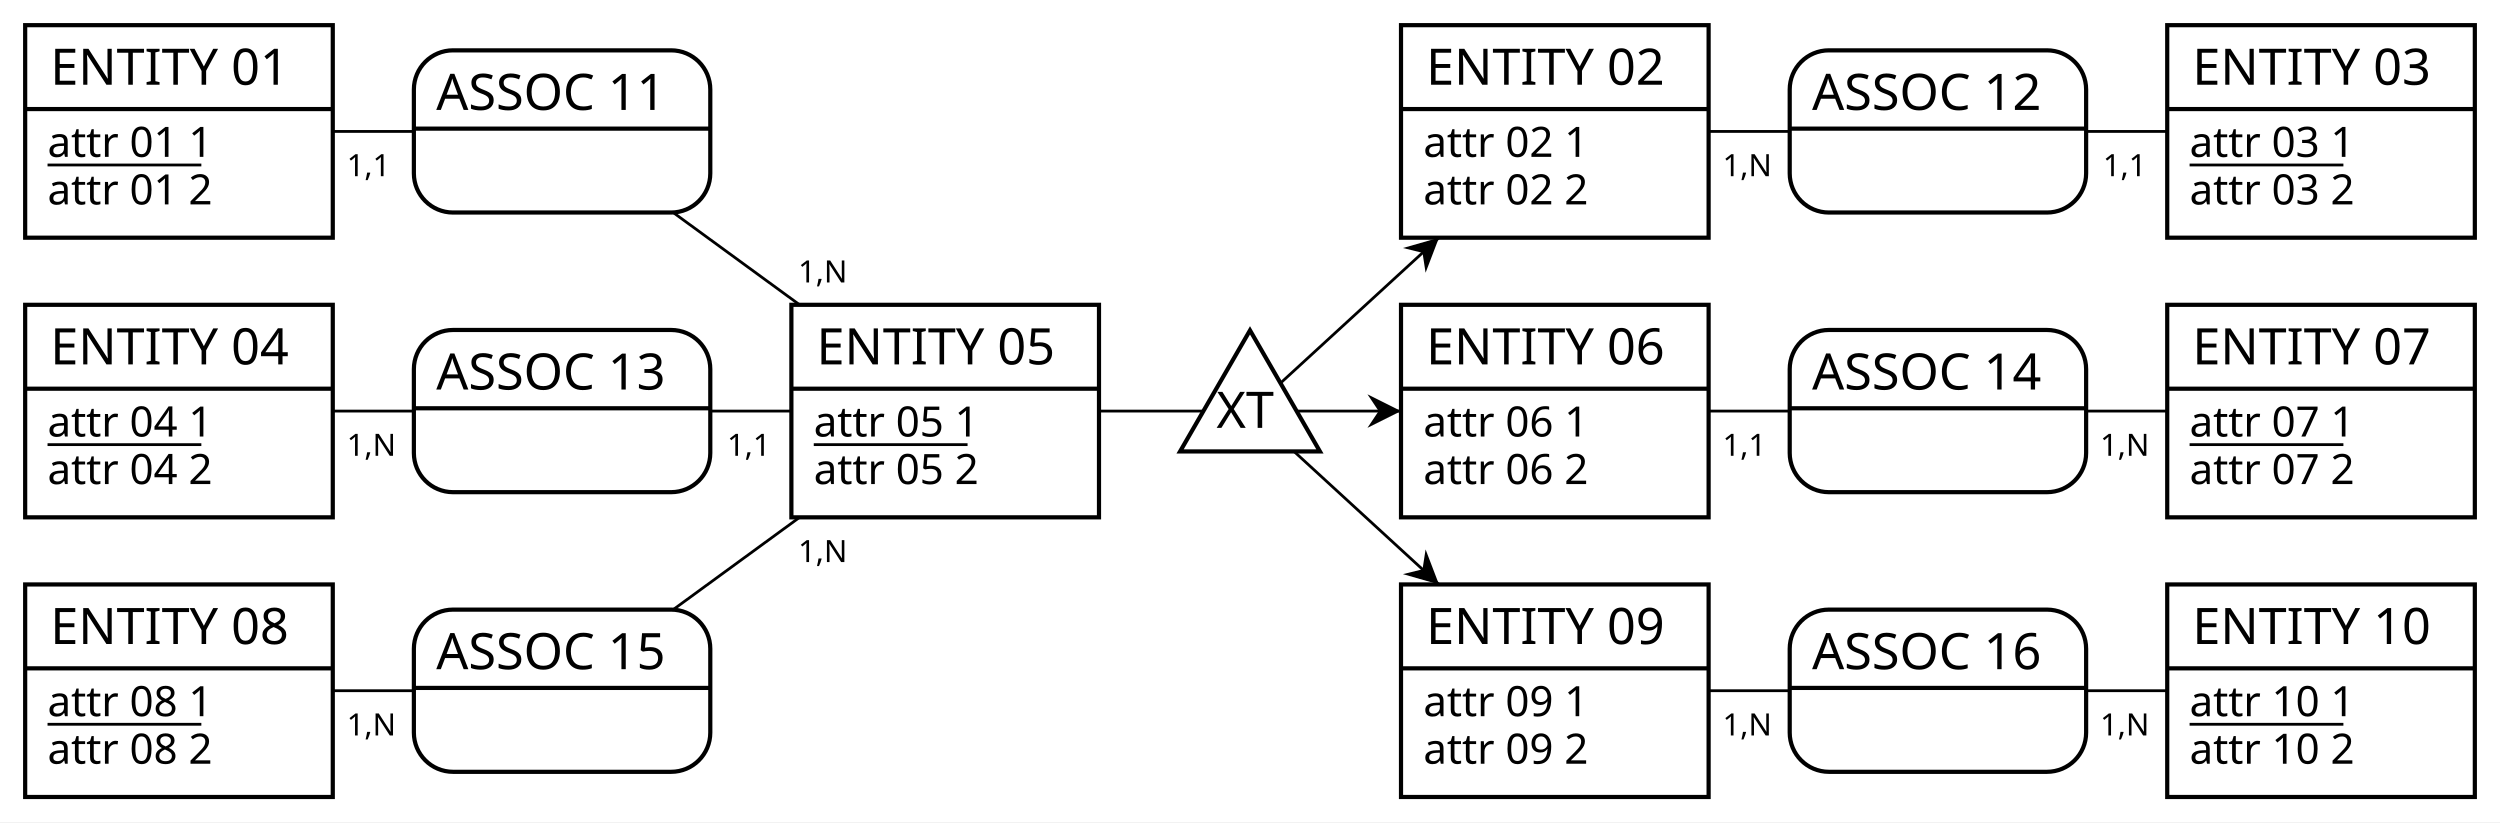
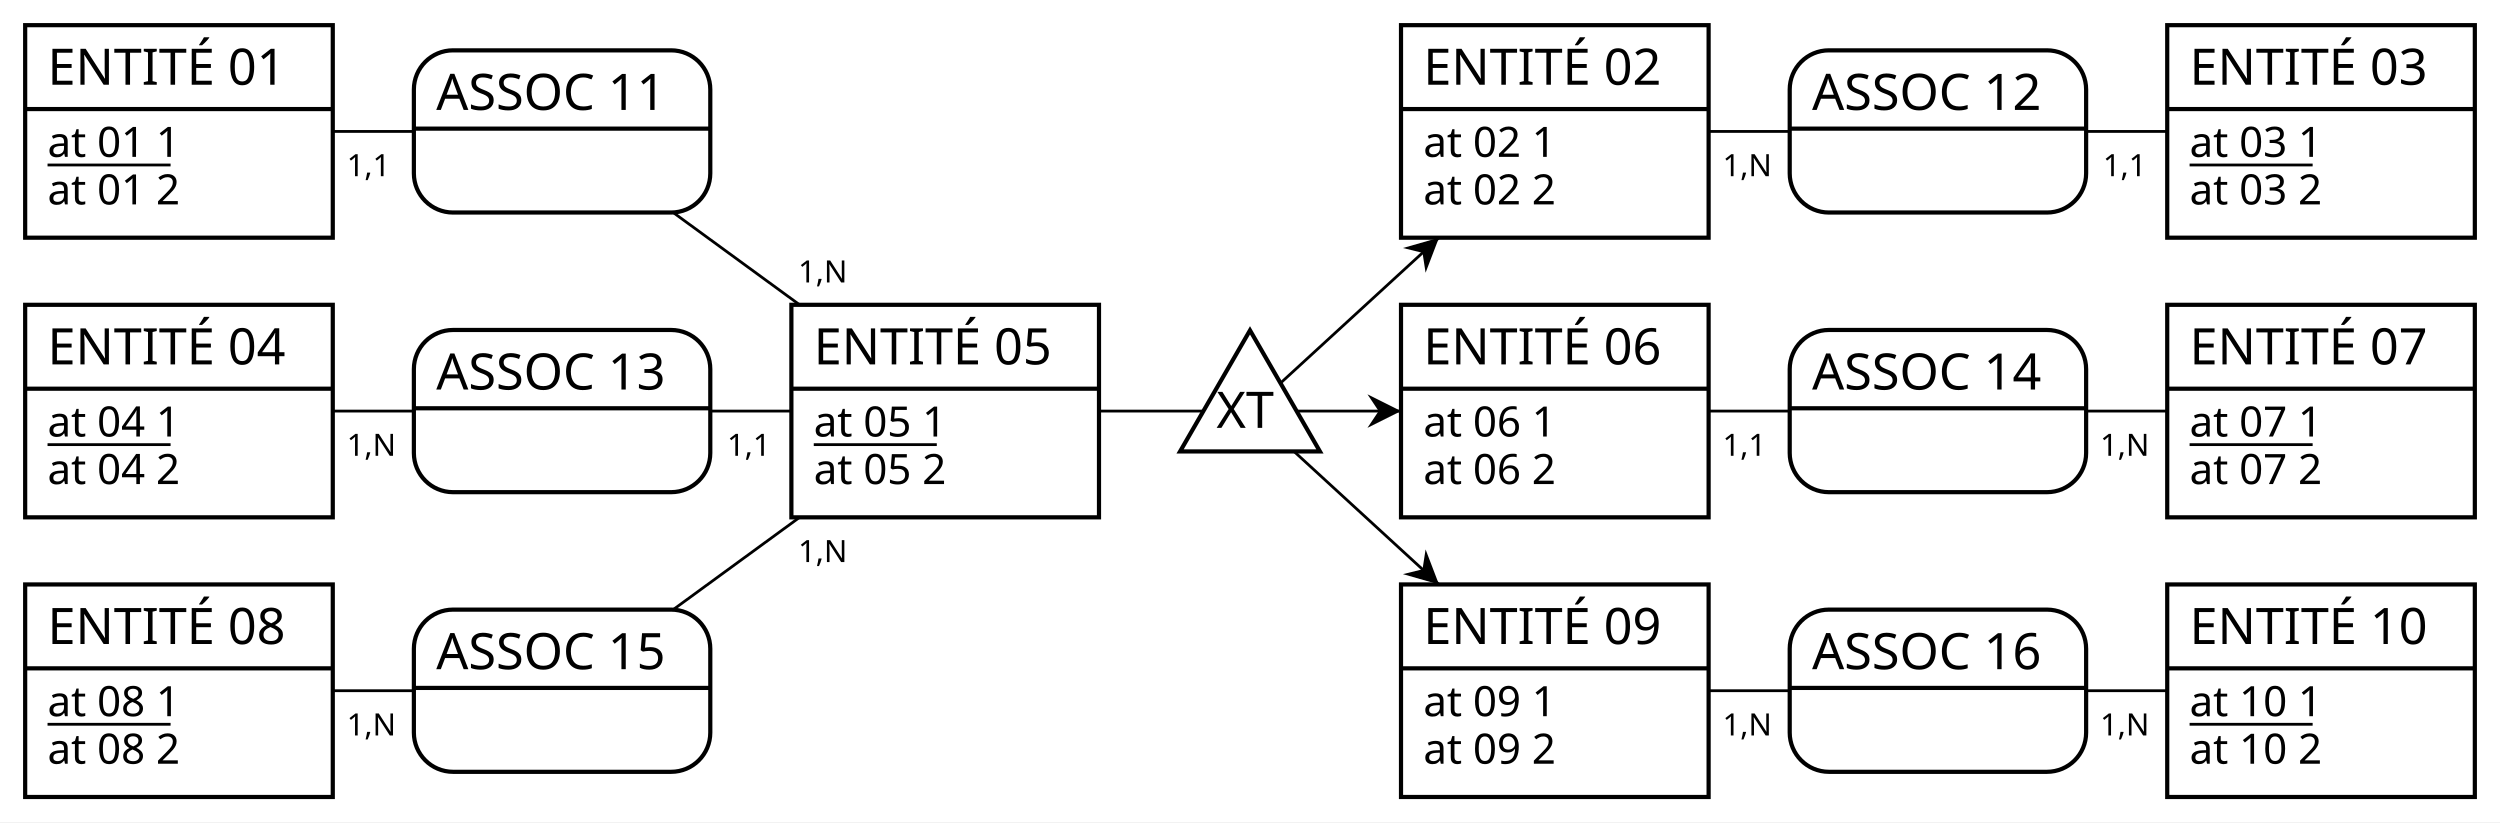
<svg xmlns="http://www.w3.org/2000/svg" width="894" height="294" viewBox="0 0 894 294">
  <rect x="0" y="0" width="894" height="294" fill="#FFFFFF" stroke="none" stroke-width="0" />
  <g>
    <line x1="338" y1="147" x2="447" y2="147" stroke="#000000" stroke-width="1" />
    <line x1="556" y1="47" x2="447" y2="147" stroke="#000000" stroke-width="1" />
    <polygon points="514.58 85 509.79 97.53 508.69 90.41 501.68 88.69" fill="#000000" stroke-width="0" />
    <line x1="556" y1="147" x2="447" y2="147" stroke="#000000" stroke-width="1" />
    <polygon points="501 147 489 153 493 147 489 141" fill="#000000" stroke-width="0" />
    <line x1="556" y1="247" x2="447" y2="147" stroke="#000000" stroke-width="1" />
    <polygon points="514.58 209 501.68 205.31 508.69 203.59 509.79 196.47" fill="#000000" stroke-width="0" />
    <g>
      <polygon points="447 118.13 422 161.43 472 161.43" stroke="#000000" stroke-width="1.5" fill="#FFFFFF" />
      <text x="435" y="153" fill="#000000" font-family="Copperplate" font-size="18">XT</text>
    </g>
  </g>
  <g>
    <line x1="338" y1="147" x2="201" y2="47" stroke="#000000" stroke-width="1" />
    <line x1="64" y1="47" x2="201" y2="47" stroke="#000000" stroke-width="1" />
    <g>
      <path d="M240 18 a14 14 90 0 1 14 14 V46 h-106 V32 a14 14 90 0 1 14 -14" fill="#FFFFFF" stroke="#FFFFFF" stroke-width="0" />
      <path d="M254 46 v16 a14 14 90 0 1 -14 14 H162 a14 14 90 0 1 -14 -14 V46 H106" fill="#FFFFFF" stroke="#FFFFFF" stroke-width="0" />
      <rect x="148" y="18" width="106" height="58" fill="none" rx="14" stroke="#000000" stroke-width="1.5" />
      <line x1="148" y1="46" x2="254" y2="46" stroke="#000000" stroke-width="1.5" />
      <text x="156" y="39.3" fill="#000000" font-family="Copperplate" font-size="18">ASSOC 11</text>
    </g>
    <text x="285.41" y="101" fill="#000000" font-family="Futura" font-size="11">1,N</text>
    <text x="124" y="63" fill="#000000" font-family="Futura" font-size="11">1,1</text>
  </g>
  <g>
    <line x1="830" y1="47" x2="693" y2="47" stroke="#000000" stroke-width="1" />
    <line x1="556" y1="47" x2="693" y2="47" stroke="#000000" stroke-width="1" />
    <g>
      <path d="M732 18 a14 14 90 0 1 14 14 V46 h-106 V32 a14 14 90 0 1 14 -14" fill="#FFFFFF" stroke="#FFFFFF" stroke-width="0" />
      <path d="M746 46 v16 a14 14 90 0 1 -14 14 H654 a14 14 90 0 1 -14 -14 V46 H106" fill="#FFFFFF" stroke="#FFFFFF" stroke-width="0" />
      <rect x="640" y="18" width="106" height="58" fill="none" rx="14" stroke="#000000" stroke-width="1.5" />
      <line x1="640" y1="46" x2="746" y2="46" stroke="#000000" stroke-width="1.5" />
      <text x="648" y="39.3" fill="#000000" font-family="Copperplate" font-size="18">ASSOC 12</text>
    </g>
    <text x="752" y="63" fill="#000000" font-family="Futura" font-size="11">1,1</text>
    <text x="616" y="63" fill="#000000" font-family="Futura" font-size="11">1,N</text>
  </g>
  <g>
    <line x1="338" y1="147" x2="201" y2="147" stroke="#000000" stroke-width="1" />
    <line x1="64" y1="147" x2="201" y2="147" stroke="#000000" stroke-width="1" />
    <g>
      <path d="M240 118 a14 14 90 0 1 14 14 V146 h-106 V132 a14 14 90 0 1 14 -14" fill="#FFFFFF" stroke="#FFFFFF" stroke-width="0" />
      <path d="M254 146 v16 a14 14 90 0 1 -14 14 H162 a14 14 90 0 1 -14 -14 V146 H106" fill="#FFFFFF" stroke="#FFFFFF" stroke-width="0" />
      <rect x="148" y="118" width="106" height="58" fill="none" rx="14" stroke="#000000" stroke-width="1.5" />
      <line x1="148" y1="146" x2="254" y2="146" stroke="#000000" stroke-width="1.5" />
      <text x="156" y="139.3" fill="#000000" font-family="Copperplate" font-size="18">ASSOC 13</text>
    </g>
    <text x="260" y="163" fill="#000000" font-family="Futura" font-size="11">1,1</text>
    <text x="124" y="163" fill="#000000" font-family="Futura" font-size="11">1,N</text>
  </g>
  <g>
    <line x1="830" y1="147" x2="693" y2="147" stroke="#000000" stroke-width="1" />
    <line x1="556" y1="147" x2="693" y2="147" stroke="#000000" stroke-width="1" />
    <g>
      <path d="M732 118 a14 14 90 0 1 14 14 V146 h-106 V132 a14 14 90 0 1 14 -14" fill="#FFFFFF" stroke="#FFFFFF" stroke-width="0" />
      <path d="M746 146 v16 a14 14 90 0 1 -14 14 H654 a14 14 90 0 1 -14 -14 V146 H106" fill="#FFFFFF" stroke="#FFFFFF" stroke-width="0" />
      <rect x="640" y="118" width="106" height="58" fill="none" rx="14" stroke="#000000" stroke-width="1.5" />
      <line x1="640" y1="146" x2="746" y2="146" stroke="#000000" stroke-width="1.5" />
      <text x="648" y="139.3" fill="#000000" font-family="Copperplate" font-size="18">ASSOC 14</text>
    </g>
    <text x="751" y="163" fill="#000000" font-family="Futura" font-size="11">1,N</text>
    <text x="616" y="163" fill="#000000" font-family="Futura" font-size="11">1,1</text>
  </g>
  <g>
    <line x1="338" y1="147" x2="201" y2="247" stroke="#000000" stroke-width="1" />
    <line x1="64" y1="247" x2="201" y2="247" stroke="#000000" stroke-width="1" />
    <g>
      <path d="M240 218 a14 14 90 0 1 14 14 V246 h-106 V232 a14 14 90 0 1 14 -14" fill="#FFFFFF" stroke="#FFFFFF" stroke-width="0" />
      <path d="M254 246 v16 a14 14 90 0 1 -14 14 H162 a14 14 90 0 1 -14 -14 V246 H106" fill="#FFFFFF" stroke="#FFFFFF" stroke-width="0" />
      <rect x="148" y="218" width="106" height="58" fill="none" rx="14" stroke="#000000" stroke-width="1.5" />
      <line x1="148" y1="246" x2="254" y2="246" stroke="#000000" stroke-width="1.5" />
      <text x="156" y="239.3" fill="#000000" font-family="Copperplate" font-size="18">ASSOC 15</text>
    </g>
    <text x="285.41" y="201" fill="#000000" font-family="Futura" font-size="11">1,N</text>
    <text x="124" y="263" fill="#000000" font-family="Futura" font-size="11">1,N</text>
  </g>
  <g>
    <line x1="830" y1="247" x2="693" y2="247" stroke="#000000" stroke-width="1" />
    <line x1="556" y1="247" x2="693" y2="247" stroke="#000000" stroke-width="1" />
    <g>
      <path d="M732 218 a14 14 90 0 1 14 14 V246 h-106 V232 a14 14 90 0 1 14 -14" fill="#FFFFFF" stroke="#FFFFFF" stroke-width="0" />
      <path d="M746 246 v16 a14 14 90 0 1 -14 14 H654 a14 14 90 0 1 -14 -14 V246 H106" fill="#FFFFFF" stroke="#FFFFFF" stroke-width="0" />
      <rect x="640" y="218" width="106" height="58" fill="none" rx="14" stroke="#000000" stroke-width="1.5" />
      <line x1="640" y1="246" x2="746" y2="246" stroke="#000000" stroke-width="1.5" />
      <text x="648" y="239.3" fill="#000000" font-family="Copperplate" font-size="18">ASSOC 16</text>
    </g>
    <text x="751" y="263" fill="#000000" font-family="Futura" font-size="11">1,N</text>
    <text x="616" y="263" fill="#000000" font-family="Futura" font-size="11">1,N</text>
  </g>
  <g>
    <g>
      <rect x="9" y="9" width="110" height="30" fill="#FFFFFF" stroke="none" stroke-width="0" opacity="1" />
      <rect x="9" y="39" width="110" height="46" fill="#FFFFFF" stroke="none" stroke-width="0" opacity="1" />
      <rect x="9" y="9" width="110" height="76" fill="none" stroke="#000000" stroke-width="1.5" opacity="1" />
      <line x1="9" y1="39" x2="119" y2="39" stroke="#000000" stroke-width="1.5" />
    </g>
-     <text x="18" y="30.3" fill="#000000" font-family="Copperplate" font-size="18">ENTITY 01</text>
-     <text x="17" y="56.1" fill="#000000" font-family="Gill Sans" font-size="15">attr 01 1</text>
-     <line x1="17" y1="59" x2="72" y2="59" stroke="#000000" stroke-width="1" />
-     <text x="17" y="73.1" fill="#000000" font-family="Gill Sans" font-size="15">attr 01 2</text>
+     <text x="17" y="30.3" fill="#000000" font-family="Copperplate" font-size="18">ENTITÉ 01</text>
+     <text x="17" y="56.1" fill="#000000" font-family="Gill Sans" font-size="15">at 01 1</text>
+     <line x1="17" y1="59" x2="61" y2="59" stroke="#000000" stroke-width="1" />
+     <text x="17" y="73.1" fill="#000000" font-family="Gill Sans" font-size="15">at 01 2</text>
  </g>
  <g>
    <g>
      <rect x="501" y="9" width="110" height="30" fill="#FFFFFF" stroke="none" stroke-width="0" opacity="1" />
      <rect x="501" y="39" width="110" height="46" fill="#FFFFFF" stroke="none" stroke-width="0" opacity="1" />
      <rect x="501" y="9" width="110" height="76" fill="none" stroke="#000000" stroke-width="1.5" opacity="1" />
      <line x1="501" y1="39" x2="611" y2="39" stroke="#000000" stroke-width="1.5" />
    </g>
-     <text x="510" y="30.3" fill="#000000" font-family="Copperplate" font-size="18">ENTITY 02</text>
-     <text x="509" y="56.1" fill="#000000" font-family="Gill Sans" font-size="15">attr 02 1</text>
-     <text x="509" y="73.1" fill="#000000" font-family="Gill Sans" font-size="15">attr 02 2</text>
+     <text x="509" y="30.3" fill="#000000" font-family="Copperplate" font-size="18">ENTITÉ 02</text>
+     <text x="509" y="56.1" fill="#000000" font-family="Gill Sans" font-size="15">at 02 1</text>
+     <text x="509" y="73.1" fill="#000000" font-family="Gill Sans" font-size="15">at 02 2</text>
  </g>
  <g>
    <g>
      <rect x="775" y="9" width="110" height="30" fill="#FFFFFF" stroke="none" stroke-width="0" opacity="1" />
      <rect x="775" y="39" width="110" height="46" fill="#FFFFFF" stroke="none" stroke-width="0" opacity="1" />
      <rect x="775" y="9" width="110" height="76" fill="none" stroke="#000000" stroke-width="1.5" opacity="1" />
      <line x1="775" y1="39" x2="885" y2="39" stroke="#000000" stroke-width="1.5" />
    </g>
-     <text x="784" y="30.3" fill="#000000" font-family="Copperplate" font-size="18">ENTITY 03</text>
-     <text x="783" y="56.1" fill="#000000" font-family="Gill Sans" font-size="15">attr 03 1</text>
-     <line x1="783" y1="59" x2="838" y2="59" stroke="#000000" stroke-width="1" />
-     <text x="783" y="73.1" fill="#000000" font-family="Gill Sans" font-size="15">attr 03 2</text>
+     <text x="783" y="30.3" fill="#000000" font-family="Copperplate" font-size="18">ENTITÉ 03</text>
+     <text x="783" y="56.1" fill="#000000" font-family="Gill Sans" font-size="15">at 03 1</text>
+     <line x1="783" y1="59" x2="827" y2="59" stroke="#000000" stroke-width="1" />
+     <text x="783" y="73.1" fill="#000000" font-family="Gill Sans" font-size="15">at 03 2</text>
  </g>
  <g>
    <g>
      <rect x="9" y="109" width="110" height="30" fill="#FFFFFF" stroke="none" stroke-width="0" opacity="1" />
      <rect x="9" y="139" width="110" height="46" fill="#FFFFFF" stroke="none" stroke-width="0" opacity="1" />
      <rect x="9" y="109" width="110" height="76" fill="none" stroke="#000000" stroke-width="1.5" opacity="1" />
      <line x1="9" y1="139" x2="119" y2="139" stroke="#000000" stroke-width="1.5" />
    </g>
-     <text x="18" y="130.3" fill="#000000" font-family="Copperplate" font-size="18">ENTITY 04</text>
-     <text x="17" y="156.1" fill="#000000" font-family="Gill Sans" font-size="15">attr 04 1</text>
-     <line x1="17" y1="159" x2="72" y2="159" stroke="#000000" stroke-width="1" />
-     <text x="17" y="173.1" fill="#000000" font-family="Gill Sans" font-size="15">attr 04 2</text>
+     <text x="17" y="130.3" fill="#000000" font-family="Copperplate" font-size="18">ENTITÉ 04</text>
+     <text x="17" y="156.1" fill="#000000" font-family="Gill Sans" font-size="15">at 04 1</text>
+     <line x1="17" y1="159" x2="61" y2="159" stroke="#000000" stroke-width="1" />
+     <text x="17" y="173.1" fill="#000000" font-family="Gill Sans" font-size="15">at 04 2</text>
  </g>
  <g>
    <g>
      <rect x="283" y="109" width="110" height="30" fill="#FFFFFF" stroke="none" stroke-width="0" opacity="1" />
      <rect x="283" y="139" width="110" height="46" fill="#FFFFFF" stroke="none" stroke-width="0" opacity="1" />
      <rect x="283" y="109" width="110" height="76" fill="none" stroke="#000000" stroke-width="1.5" opacity="1" />
      <line x1="283" y1="139" x2="393" y2="139" stroke="#000000" stroke-width="1.5" />
    </g>
-     <text x="292" y="130.3" fill="#000000" font-family="Copperplate" font-size="18">ENTITY 05</text>
-     <text x="291" y="156.1" fill="#000000" font-family="Gill Sans" font-size="15">attr 05 1</text>
-     <line x1="291" y1="159" x2="346" y2="159" stroke="#000000" stroke-width="1" />
-     <text x="291" y="173.1" fill="#000000" font-family="Gill Sans" font-size="15">attr 05 2</text>
+     <text x="291" y="130.3" fill="#000000" font-family="Copperplate" font-size="18">ENTITÉ 05</text>
+     <text x="291" y="156.1" fill="#000000" font-family="Gill Sans" font-size="15">at 05 1</text>
+     <line x1="291" y1="159" x2="335" y2="159" stroke="#000000" stroke-width="1" />
+     <text x="291" y="173.1" fill="#000000" font-family="Gill Sans" font-size="15">at 05 2</text>
  </g>
  <g>
    <g>
      <rect x="501" y="109" width="110" height="30" fill="#FFFFFF" stroke="none" stroke-width="0" opacity="1" />
      <rect x="501" y="139" width="110" height="46" fill="#FFFFFF" stroke="none" stroke-width="0" opacity="1" />
      <rect x="501" y="109" width="110" height="76" fill="none" stroke="#000000" stroke-width="1.5" opacity="1" />
      <line x1="501" y1="139" x2="611" y2="139" stroke="#000000" stroke-width="1.5" />
    </g>
-     <text x="510" y="130.3" fill="#000000" font-family="Copperplate" font-size="18">ENTITY 06</text>
-     <text x="509" y="156.1" fill="#000000" font-family="Gill Sans" font-size="15">attr 06 1</text>
-     <text x="509" y="173.1" fill="#000000" font-family="Gill Sans" font-size="15">attr 06 2</text>
+     <text x="509" y="130.3" fill="#000000" font-family="Copperplate" font-size="18">ENTITÉ 06</text>
+     <text x="509" y="156.1" fill="#000000" font-family="Gill Sans" font-size="15">at 06 1</text>
+     <text x="509" y="173.1" fill="#000000" font-family="Gill Sans" font-size="15">at 06 2</text>
  </g>
  <g>
    <g>
      <rect x="775" y="109" width="110" height="30" fill="#FFFFFF" stroke="none" stroke-width="0" opacity="1" />
      <rect x="775" y="139" width="110" height="46" fill="#FFFFFF" stroke="none" stroke-width="0" opacity="1" />
      <rect x="775" y="109" width="110" height="76" fill="none" stroke="#000000" stroke-width="1.5" opacity="1" />
      <line x1="775" y1="139" x2="885" y2="139" stroke="#000000" stroke-width="1.5" />
    </g>
-     <text x="784" y="130.3" fill="#000000" font-family="Copperplate" font-size="18">ENTITY 07</text>
-     <text x="783" y="156.1" fill="#000000" font-family="Gill Sans" font-size="15">attr 07 1</text>
-     <line x1="783" y1="159" x2="838" y2="159" stroke="#000000" stroke-width="1" />
-     <text x="783" y="173.1" fill="#000000" font-family="Gill Sans" font-size="15">attr 07 2</text>
+     <text x="783" y="130.3" fill="#000000" font-family="Copperplate" font-size="18">ENTITÉ 07</text>
+     <text x="783" y="156.1" fill="#000000" font-family="Gill Sans" font-size="15">at 07 1</text>
+     <line x1="783" y1="159" x2="827" y2="159" stroke="#000000" stroke-width="1" />
+     <text x="783" y="173.1" fill="#000000" font-family="Gill Sans" font-size="15">at 07 2</text>
  </g>
  <g>
    <g>
      <rect x="9" y="209" width="110" height="30" fill="#FFFFFF" stroke="none" stroke-width="0" opacity="1" />
      <rect x="9" y="239" width="110" height="46" fill="#FFFFFF" stroke="none" stroke-width="0" opacity="1" />
      <rect x="9" y="209" width="110" height="76" fill="none" stroke="#000000" stroke-width="1.5" opacity="1" />
      <line x1="9" y1="239" x2="119" y2="239" stroke="#000000" stroke-width="1.5" />
    </g>
-     <text x="18" y="230.3" fill="#000000" font-family="Copperplate" font-size="18">ENTITY 08</text>
-     <text x="17" y="256.1" fill="#000000" font-family="Gill Sans" font-size="15">attr 08 1</text>
-     <line x1="17" y1="259" x2="72" y2="259" stroke="#000000" stroke-width="1" />
-     <text x="17" y="273.1" fill="#000000" font-family="Gill Sans" font-size="15">attr 08 2</text>
+     <text x="17" y="230.3" fill="#000000" font-family="Copperplate" font-size="18">ENTITÉ 08</text>
+     <text x="17" y="256.1" fill="#000000" font-family="Gill Sans" font-size="15">at 08 1</text>
+     <line x1="17" y1="259" x2="61" y2="259" stroke="#000000" stroke-width="1" />
+     <text x="17" y="273.1" fill="#000000" font-family="Gill Sans" font-size="15">at 08 2</text>
  </g>
  <g>
    <g>
      <rect x="501" y="209" width="110" height="30" fill="#FFFFFF" stroke="none" stroke-width="0" opacity="1" />
      <rect x="501" y="239" width="110" height="46" fill="#FFFFFF" stroke="none" stroke-width="0" opacity="1" />
      <rect x="501" y="209" width="110" height="76" fill="none" stroke="#000000" stroke-width="1.5" opacity="1" />
      <line x1="501" y1="239" x2="611" y2="239" stroke="#000000" stroke-width="1.5" />
    </g>
-     <text x="510" y="230.3" fill="#000000" font-family="Copperplate" font-size="18">ENTITY 09</text>
-     <text x="509" y="256.1" fill="#000000" font-family="Gill Sans" font-size="15">attr 09 1</text>
-     <text x="509" y="273.1" fill="#000000" font-family="Gill Sans" font-size="15">attr 09 2</text>
+     <text x="509" y="230.3" fill="#000000" font-family="Copperplate" font-size="18">ENTITÉ 09</text>
+     <text x="509" y="256.1" fill="#000000" font-family="Gill Sans" font-size="15">at 09 1</text>
+     <text x="509" y="273.1" fill="#000000" font-family="Gill Sans" font-size="15">at 09 2</text>
  </g>
  <g>
    <g>
      <rect x="775" y="209" width="110" height="30" fill="#FFFFFF" stroke="none" stroke-width="0" opacity="1" />
      <rect x="775" y="239" width="110" height="46" fill="#FFFFFF" stroke="none" stroke-width="0" opacity="1" />
      <rect x="775" y="209" width="110" height="76" fill="none" stroke="#000000" stroke-width="1.5" opacity="1" />
      <line x1="775" y1="239" x2="885" y2="239" stroke="#000000" stroke-width="1.5" />
    </g>
-     <text x="784" y="230.3" fill="#000000" font-family="Copperplate" font-size="18">ENTITY 10</text>
-     <text x="783" y="256.1" fill="#000000" font-family="Gill Sans" font-size="15">attr 10 1</text>
-     <line x1="783" y1="259" x2="838" y2="259" stroke="#000000" stroke-width="1" />
-     <text x="783" y="273.1" fill="#000000" font-family="Gill Sans" font-size="15">attr 10 2</text>
+     <text x="783" y="230.3" fill="#000000" font-family="Copperplate" font-size="18">ENTITÉ 10</text>
+     <text x="783" y="256.1" fill="#000000" font-family="Gill Sans" font-size="15">at 10 1</text>
+     <line x1="783" y1="259" x2="827" y2="259" stroke="#000000" stroke-width="1" />
+     <text x="783" y="273.1" fill="#000000" font-family="Gill Sans" font-size="15">at 10 2</text>
  </g>
</svg>
